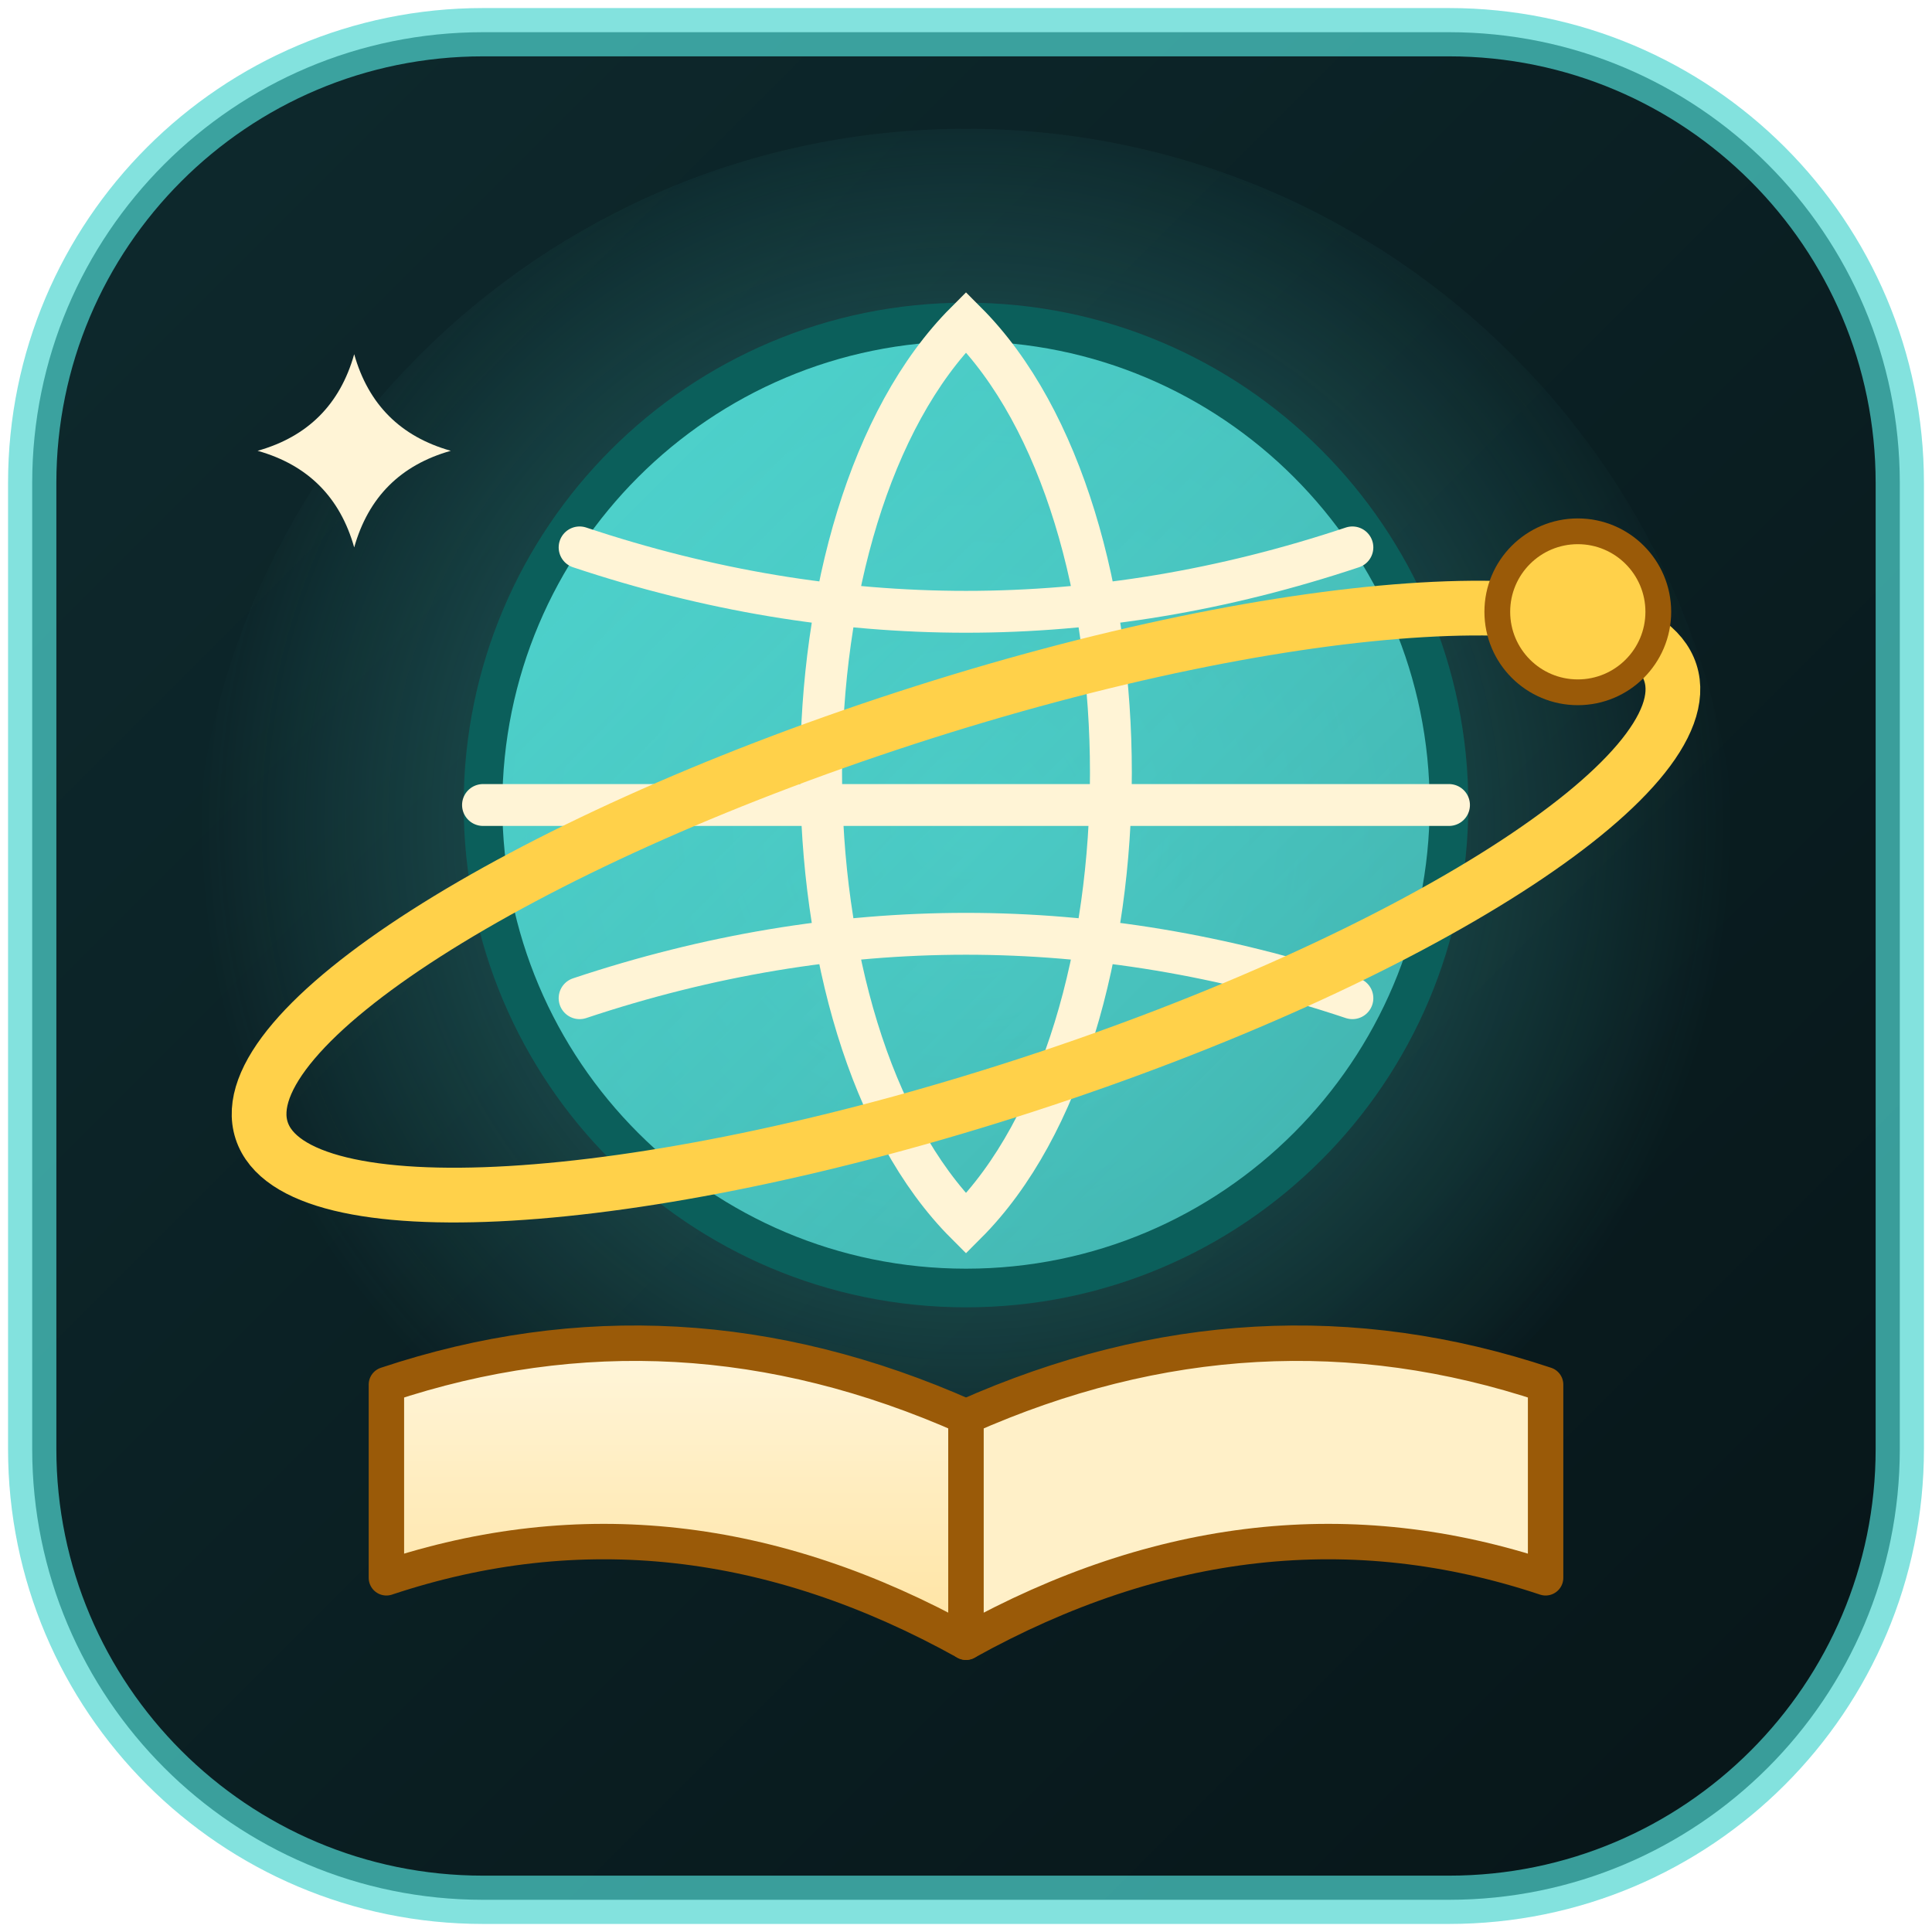
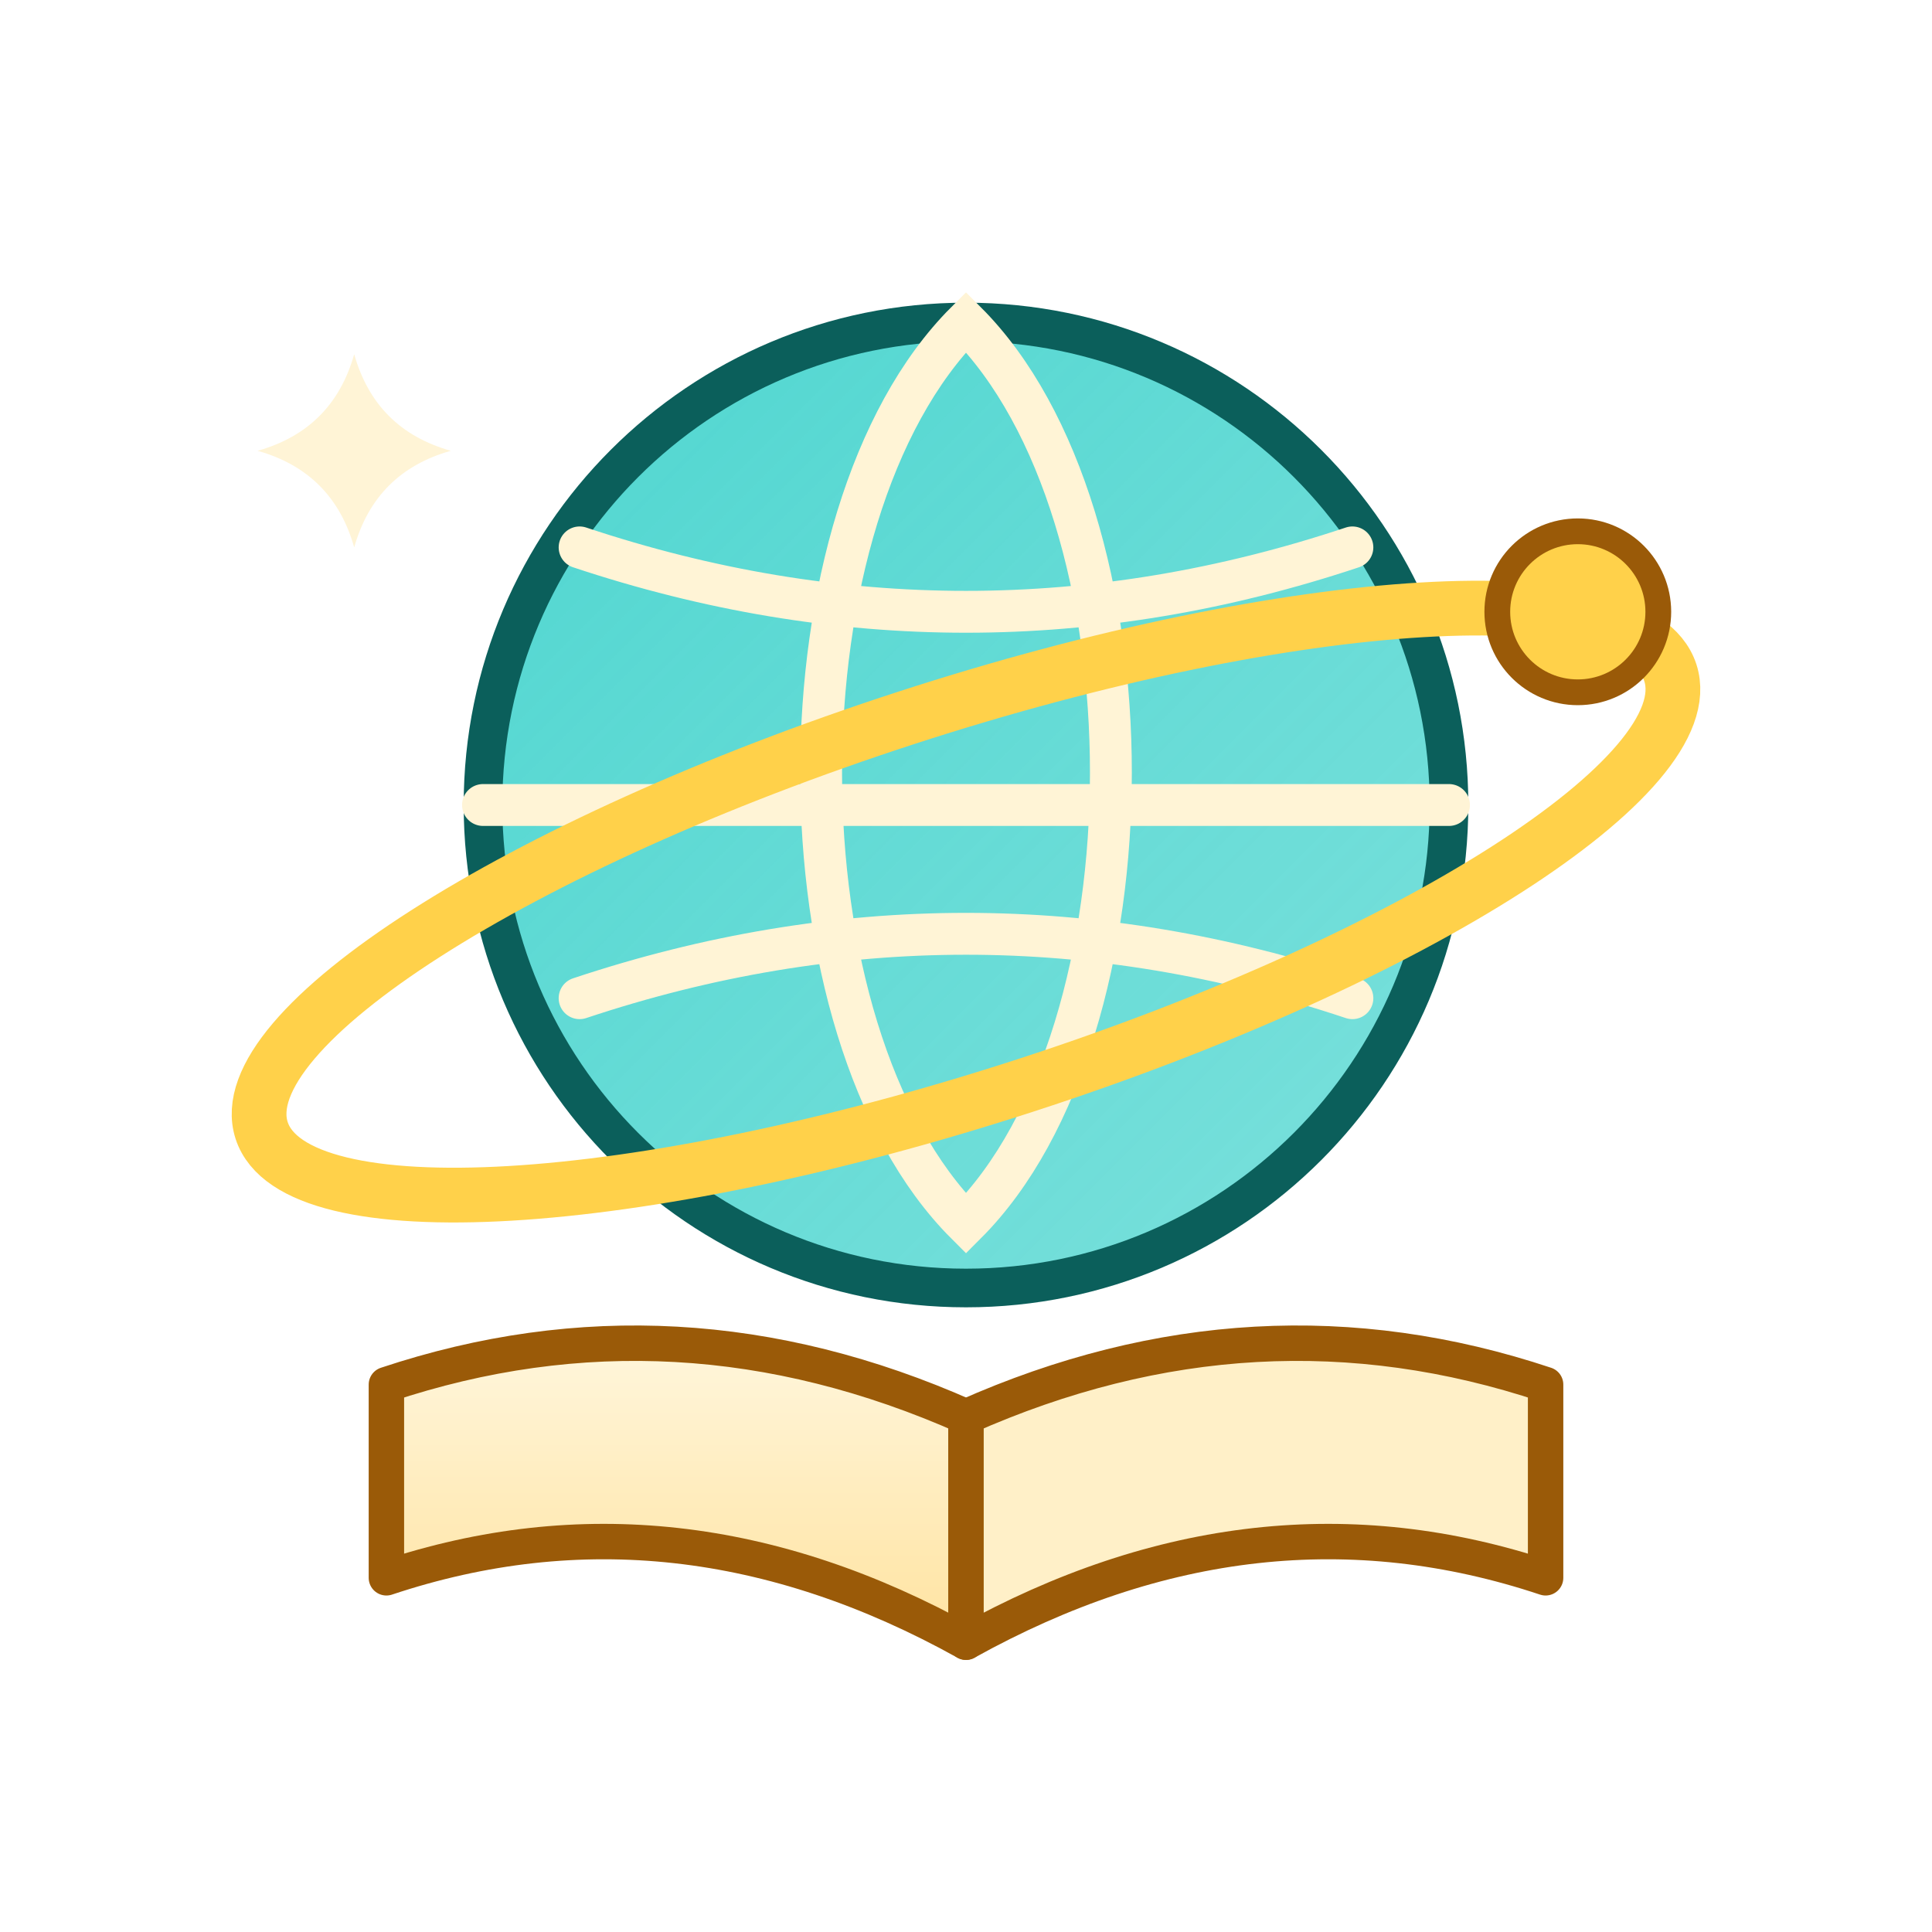
<svg xmlns="http://www.w3.org/2000/svg" viewBox="0 0 120 120">
  <defs>
    <linearGradient id="bg" x1="0" y1="0" x2="1" y2="1">
      <stop offset="0" stop-color="#0e2a2e" />
      <stop offset="1" stop-color="#071518" />
    </linearGradient>
    <radialGradient id="gl" cx=".5" cy=".45" r=".5">
      <stop offset="0" stop-color="#4fd6d0" stop-opacity=".5" />
      <stop offset="1" stop-color="#4fd6d0" stop-opacity="0" />
    </radialGradient>
    <linearGradient id="pp" x1="0" y1="0" x2="0" y2="1">
      <stop offset="0" stop-color="#fff6dc" />
      <stop offset="1" stop-color="#ffe3a0" />
    </linearGradient>
    <linearGradient id="ac" x1="0" y1="0" x2="1" y2="1">
      <stop offset="0" stop-color="#4fd6d0" />
      <stop offset="1" stop-color="#4fd6d0" stop-opacity=".75" />
    </linearGradient>
    <linearGradient id="sk" x1="0" y1="0" x2="0" y2="1">
      <stop offset="0" stop-color="#8fd0ff" />
      <stop offset="1" stop-color="#3f7fdc" />
    </linearGradient>
    <linearGradient id="fy" x1="0" y1="0" x2="0" y2="1">
      <stop offset="0" stop-color="#ffd14a" />
      <stop offset="1" stop-color="#f09a12" />
    </linearGradient>
  </defs>
-   <rect x="2" y="2" width="116" height="116" rx="28" fill="url(#bg)" stroke="#4fd6d0" stroke-opacity=".7" stroke-width="3" />
-   <circle cx="60" cy="56" r="48" fill="url(#gl)" />
  <circle cx="60" cy="50" r="30" fill="url(#ac)" stroke="#0b5f5b" stroke-width="2.4" />
  <path d="M30 50 H90 M60 20 C48 32 48 64 60 76 C72 64 72 32 60 20Z M36 34 Q60 42 84 34 M36 62 Q60 54 84 62" fill="none" stroke="#fff4d6" stroke-width="2.6" stroke-linecap="round" />
  <ellipse cx="60" cy="56" rx="46" ry="12" fill="none" stroke="#ffd14a" stroke-width="3.4" transform="rotate(-18 60 56)" />
  <circle cx="98" cy="38" r="5" fill="#ffd14a" stroke="#9a5a08" stroke-width="1.6" />
  <path d="M60 88 Q42 80 24 86 V98 Q42 92 60 102 Z" fill="url(#pp)" stroke="#9a5a08" stroke-width="2.2" stroke-linejoin="round" />
  <path d="M60 88 Q78 80 96 86 V98 Q78 92 60 102 Z" fill="#fff0c8" stroke="#9a5a08" stroke-width="2.2" stroke-linejoin="round" />
  <path d="M22 22 Q23.32 26.68 28 28 Q23.32 29.32 22 34 Q20.68 29.32 16 28 Q20.68 26.68 22 22Z" fill="#fff4d6" />
</svg>
